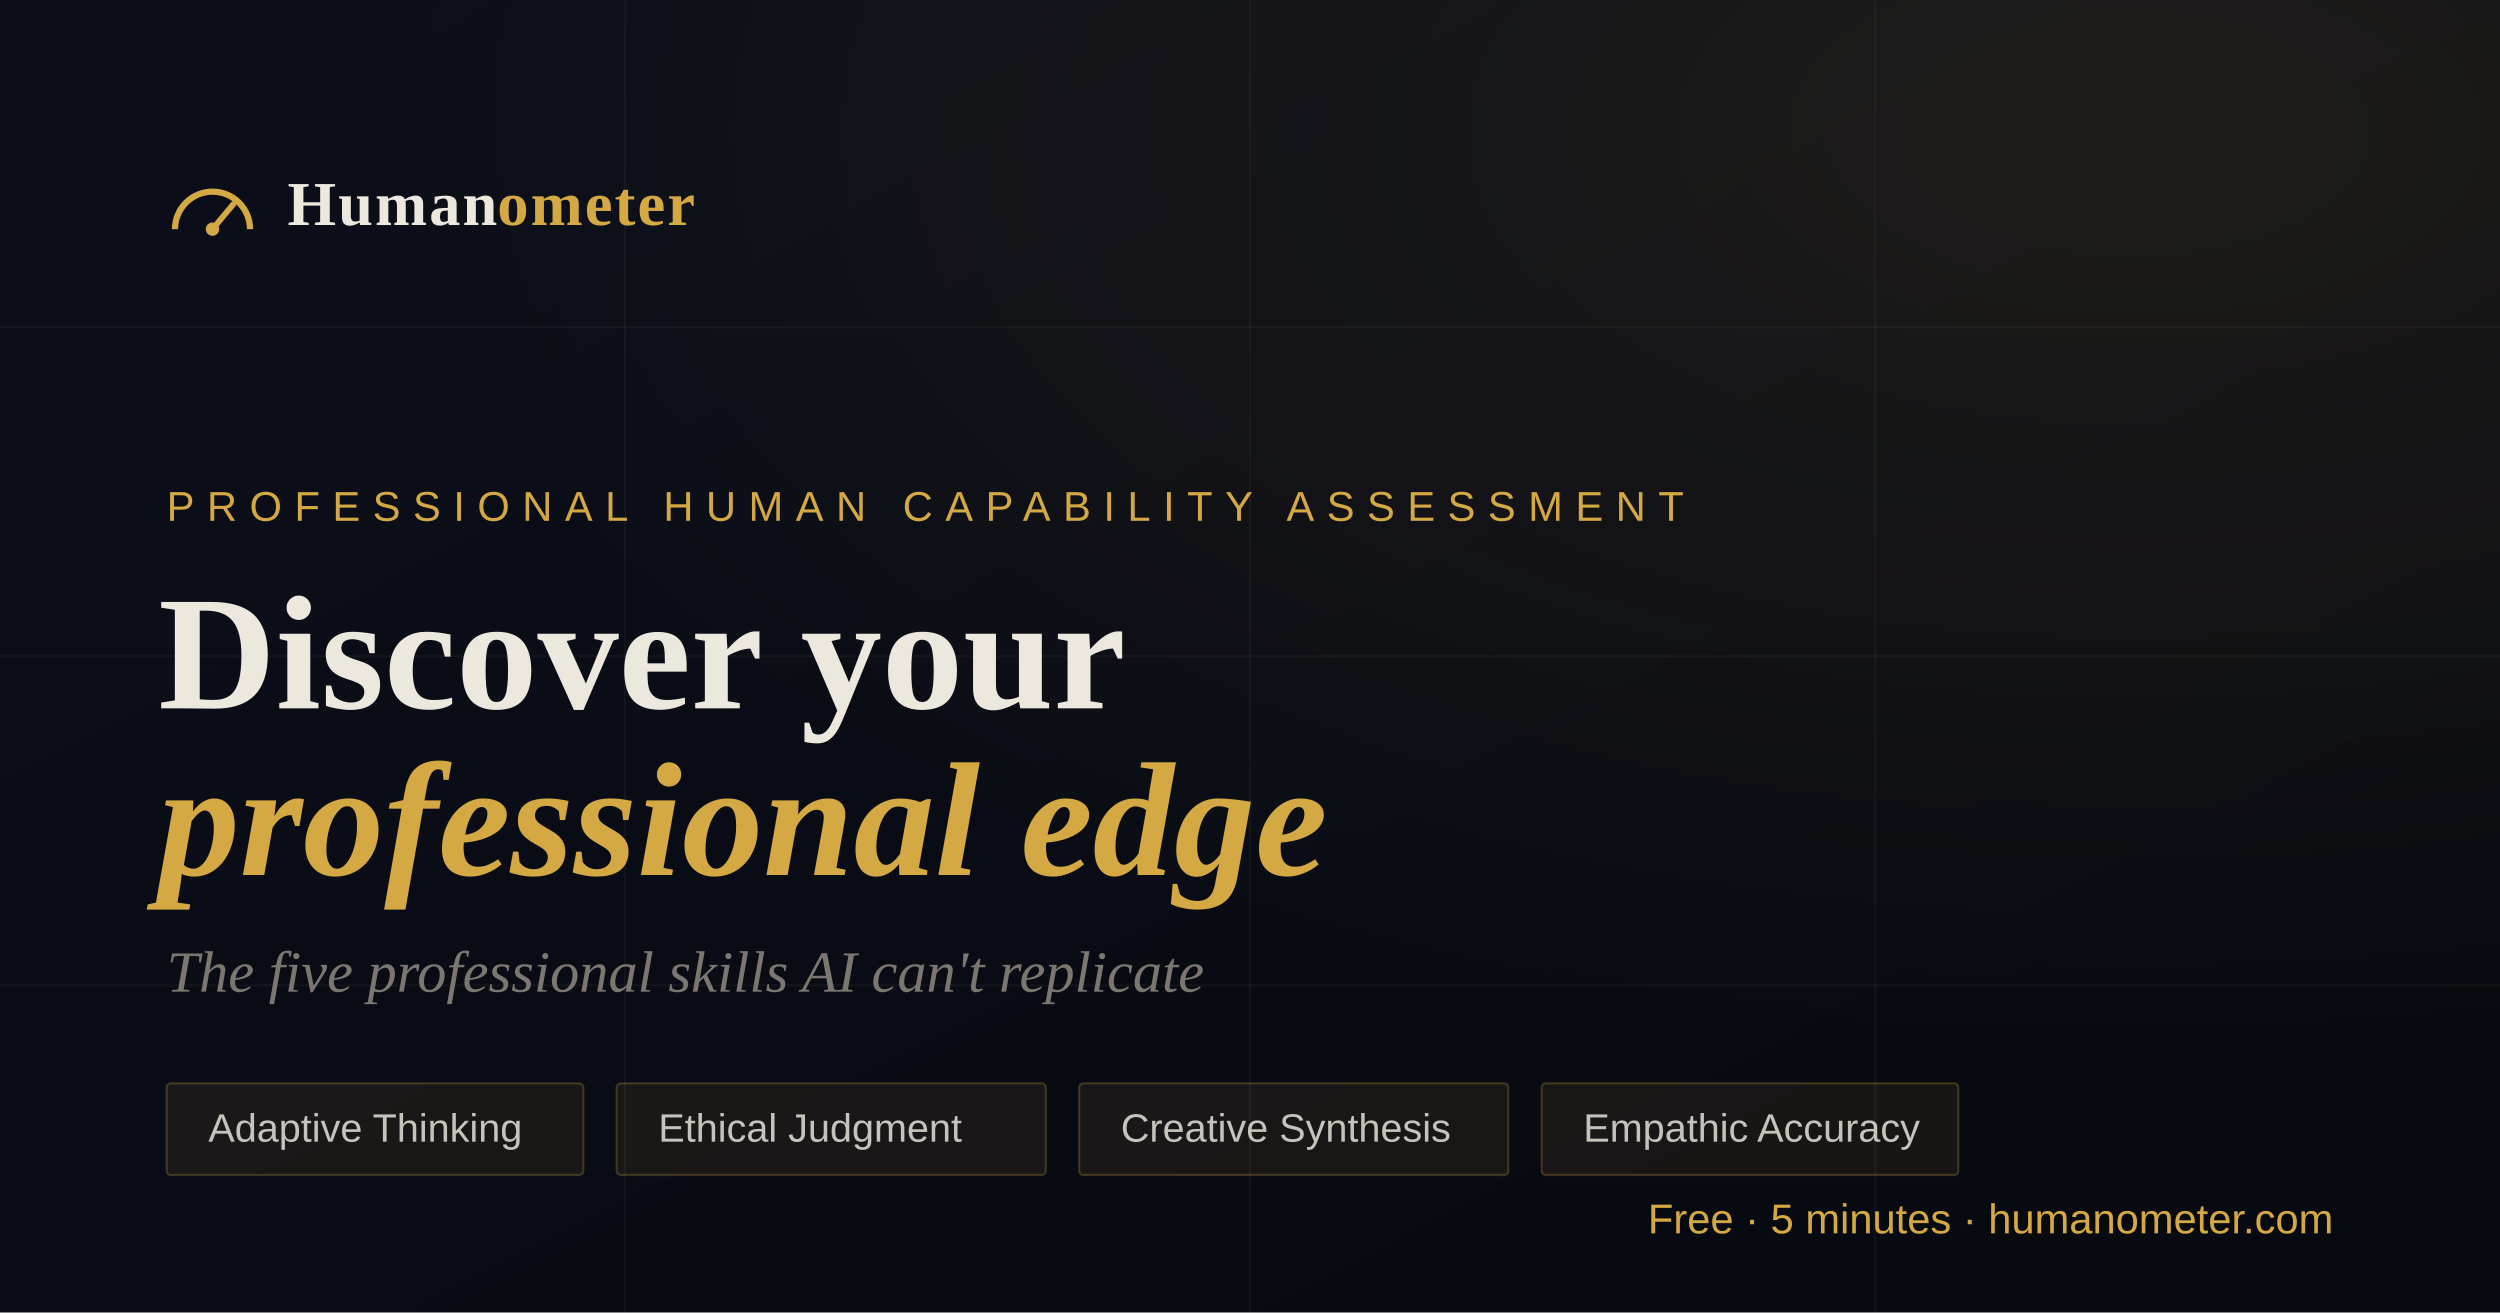
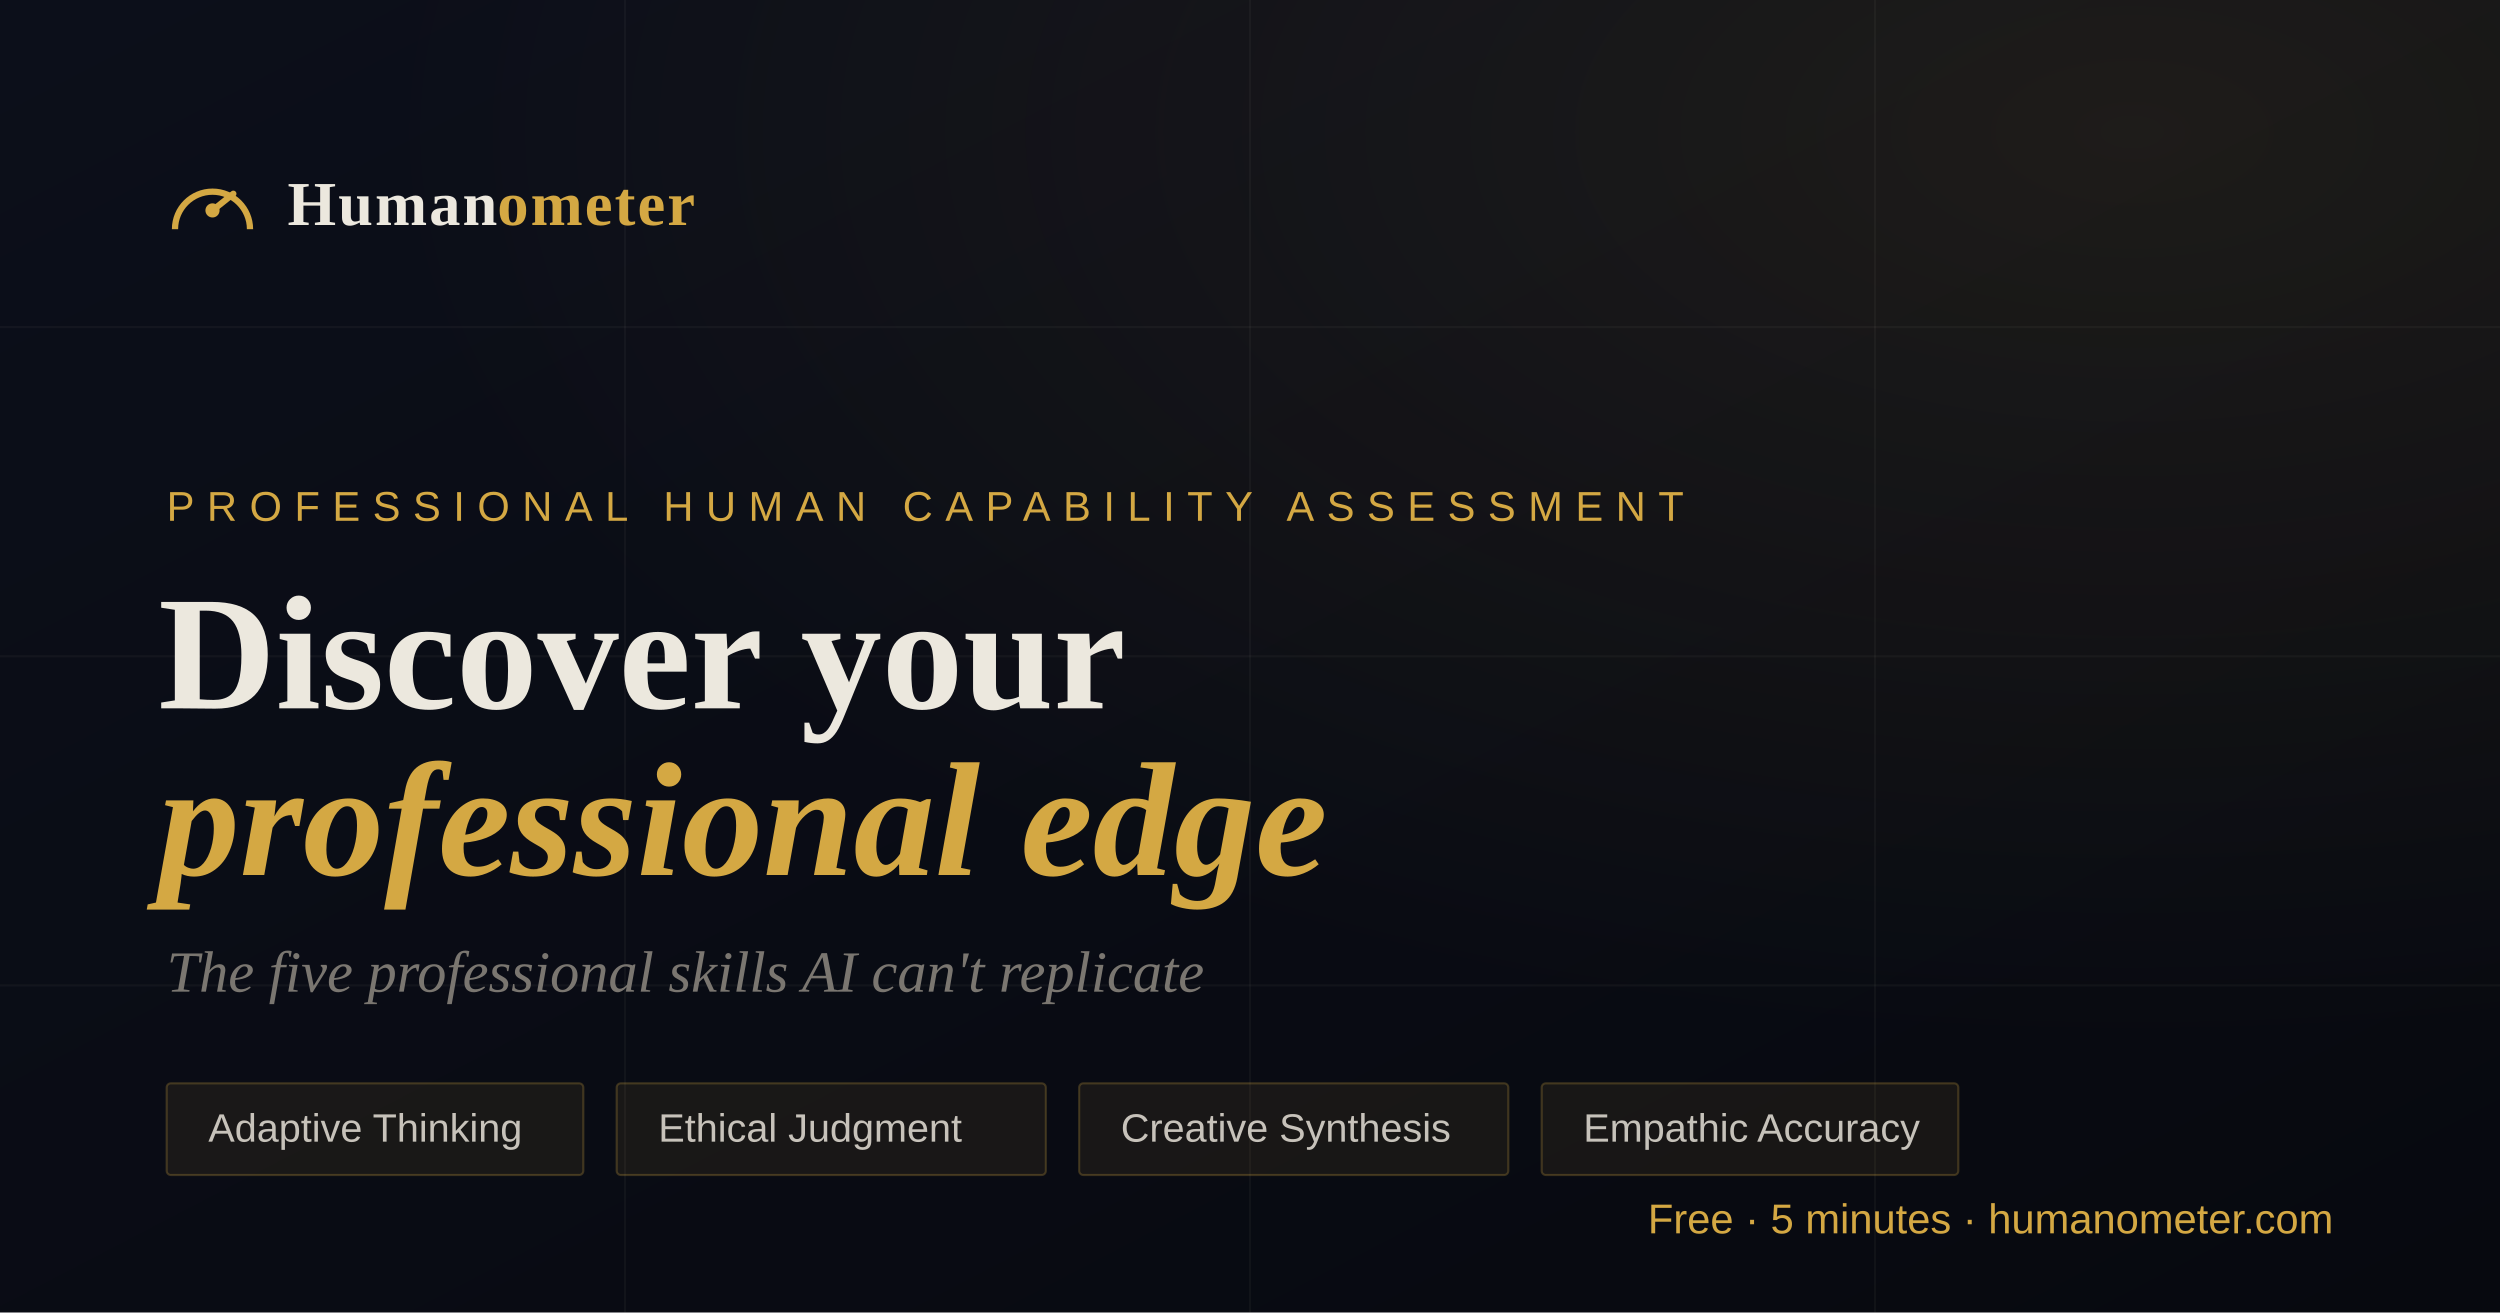
<svg xmlns="http://www.w3.org/2000/svg" width="1200" height="630" viewBox="0 0 1200 630">
  <defs>
    <linearGradient id="bg" x1="0" y1="0" x2="1" y2="1">
      <stop offset="0" stop-color="#0c0f1a" />
      <stop offset="1" stop-color="#07090f" />
    </linearGradient>
    <radialGradient id="glow" cx="0.85" cy="0.1" r="0.7">
      <stop offset="0" stop-color="#d4a843" stop-opacity="0.10" />
      <stop offset="1" stop-color="#d4a843" stop-opacity="0" />
    </radialGradient>
  </defs>
  <rect width="1200" height="630" fill="url(#bg)" />
  <rect width="1200" height="630" fill="url(#glow)" />
  <g stroke="#ece8de" stroke-opacity="0.04" stroke-width="1">
    <line x1="0" y1="157" x2="1200" y2="157" />
    <line x1="0" y1="315" x2="1200" y2="315" />
    <line x1="0" y1="473" x2="1200" y2="473" />
    <line x1="300" y1="0" x2="300" y2="630" />
    <line x1="600" y1="0" x2="600" y2="630" />
    <line x1="900" y1="0" x2="900" y2="630" />
  </g>
  <g transform="translate(80,76)">
    <path d="M 4 34 A 18 18 0 1 1 40 34" stroke="#d4a843" stroke-width="3" fill="none" />
-     <circle cx="22" cy="34" r="3.2" fill="#d4a843" />
-     <line x1="22" y1="34" x2="32" y2="22" stroke="#d4a843" stroke-width="2.8" stroke-linecap="round" />
+     <circle cx="22" cy="25" r="3.4" fill="#d4a843" />
+     <line x1="22" y1="25" x2="32" y2="17" stroke="#d4a843" stroke-width="3" stroke-linecap="round" />
    <text x="58" y="32" font-family="Georgia, 'Times New Roman', serif" font-size="30" font-weight="700" fill="#ece8de" letter-spacing="1">Human<tspan fill="#d4a843">ometer</tspan>
    </text>
  </g>
  <text x="80" y="250" font-family="Arial, sans-serif" font-size="20" letter-spacing="6" fill="#d4a843">PROFESSIONAL HUMAN CAPABILITY ASSESSMENT</text>
  <text x="76" y="340" font-family="Georgia, 'Times New Roman', serif" font-size="78" font-weight="700" fill="#ece8de">Discover your</text>
  <text x="76" y="420" font-family="Georgia, 'Times New Roman', serif" font-size="78" font-weight="700" font-style="italic" fill="#d4a843">professional edge</text>
  <text x="80" y="476" font-family="Georgia, 'Times New Roman', serif" font-style="italic" font-size="28" fill="#7a7670">The five professional skills AI can't replicate</text>
  <g font-family="Arial, sans-serif" font-size="19" fill="#ece8de" fill-opacity="0.82">
    <g>
      <rect x="80" y="520" width="200" height="44" rx="2" fill="#d4a843" fill-opacity="0.08" stroke="#d4a843" stroke-opacity="0.25" />
      <text x="100" y="548">Adaptive Thinking</text>
    </g>
    <g>
      <rect x="296" y="520" width="206" height="44" rx="2" fill="#d4a843" fill-opacity="0.08" stroke="#d4a843" stroke-opacity="0.25" />
      <text x="316" y="548">Ethical Judgment</text>
    </g>
    <g>
      <rect x="518" y="520" width="206" height="44" rx="2" fill="#d4a843" fill-opacity="0.08" stroke="#d4a843" stroke-opacity="0.25" />
      <text x="538" y="548">Creative Synthesis</text>
    </g>
    <g>
      <rect x="740" y="520" width="200" height="44" rx="2" fill="#d4a843" fill-opacity="0.08" stroke="#d4a843" stroke-opacity="0.25" />
      <text x="760" y="548">Empathic Accuracy</text>
    </g>
  </g>
  <text x="1120" y="592" text-anchor="end" font-family="Arial, sans-serif" font-size="20" fill="#d4a843">Free · 5 minutes · humanometer.com</text>
</svg>
